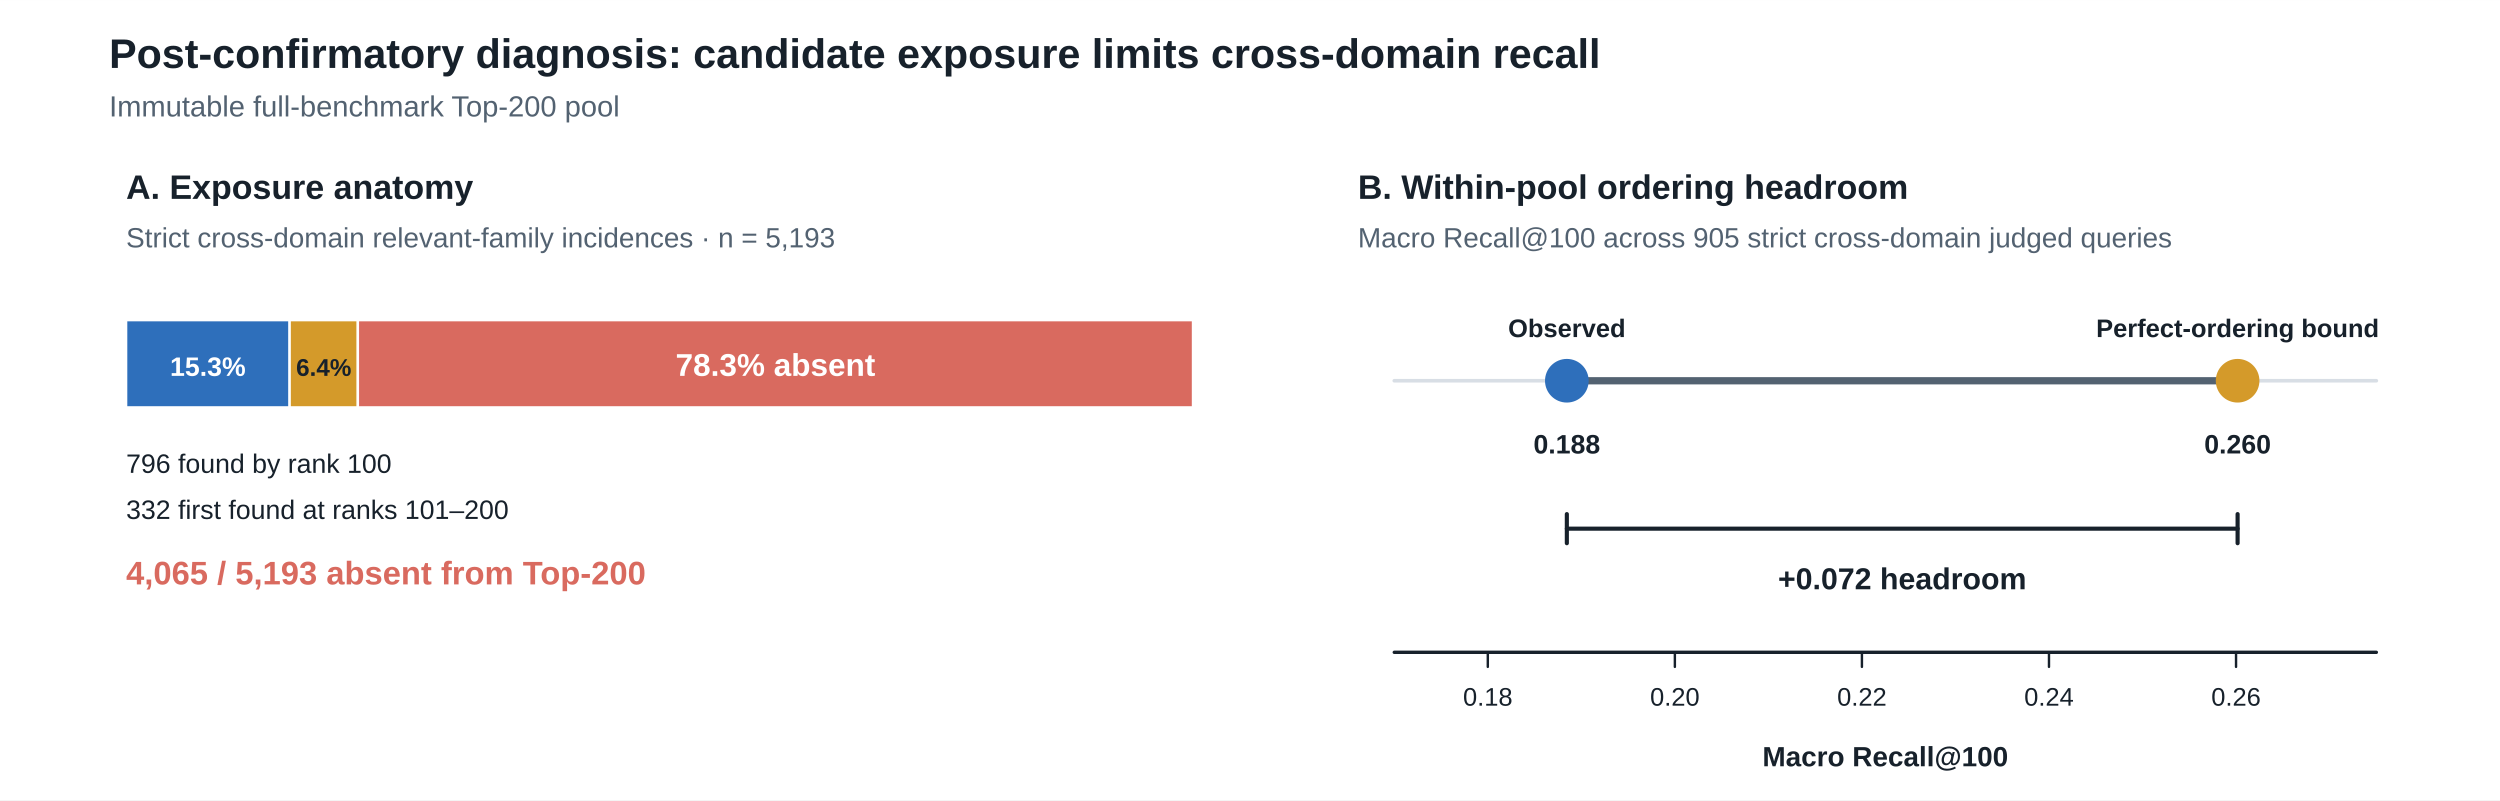
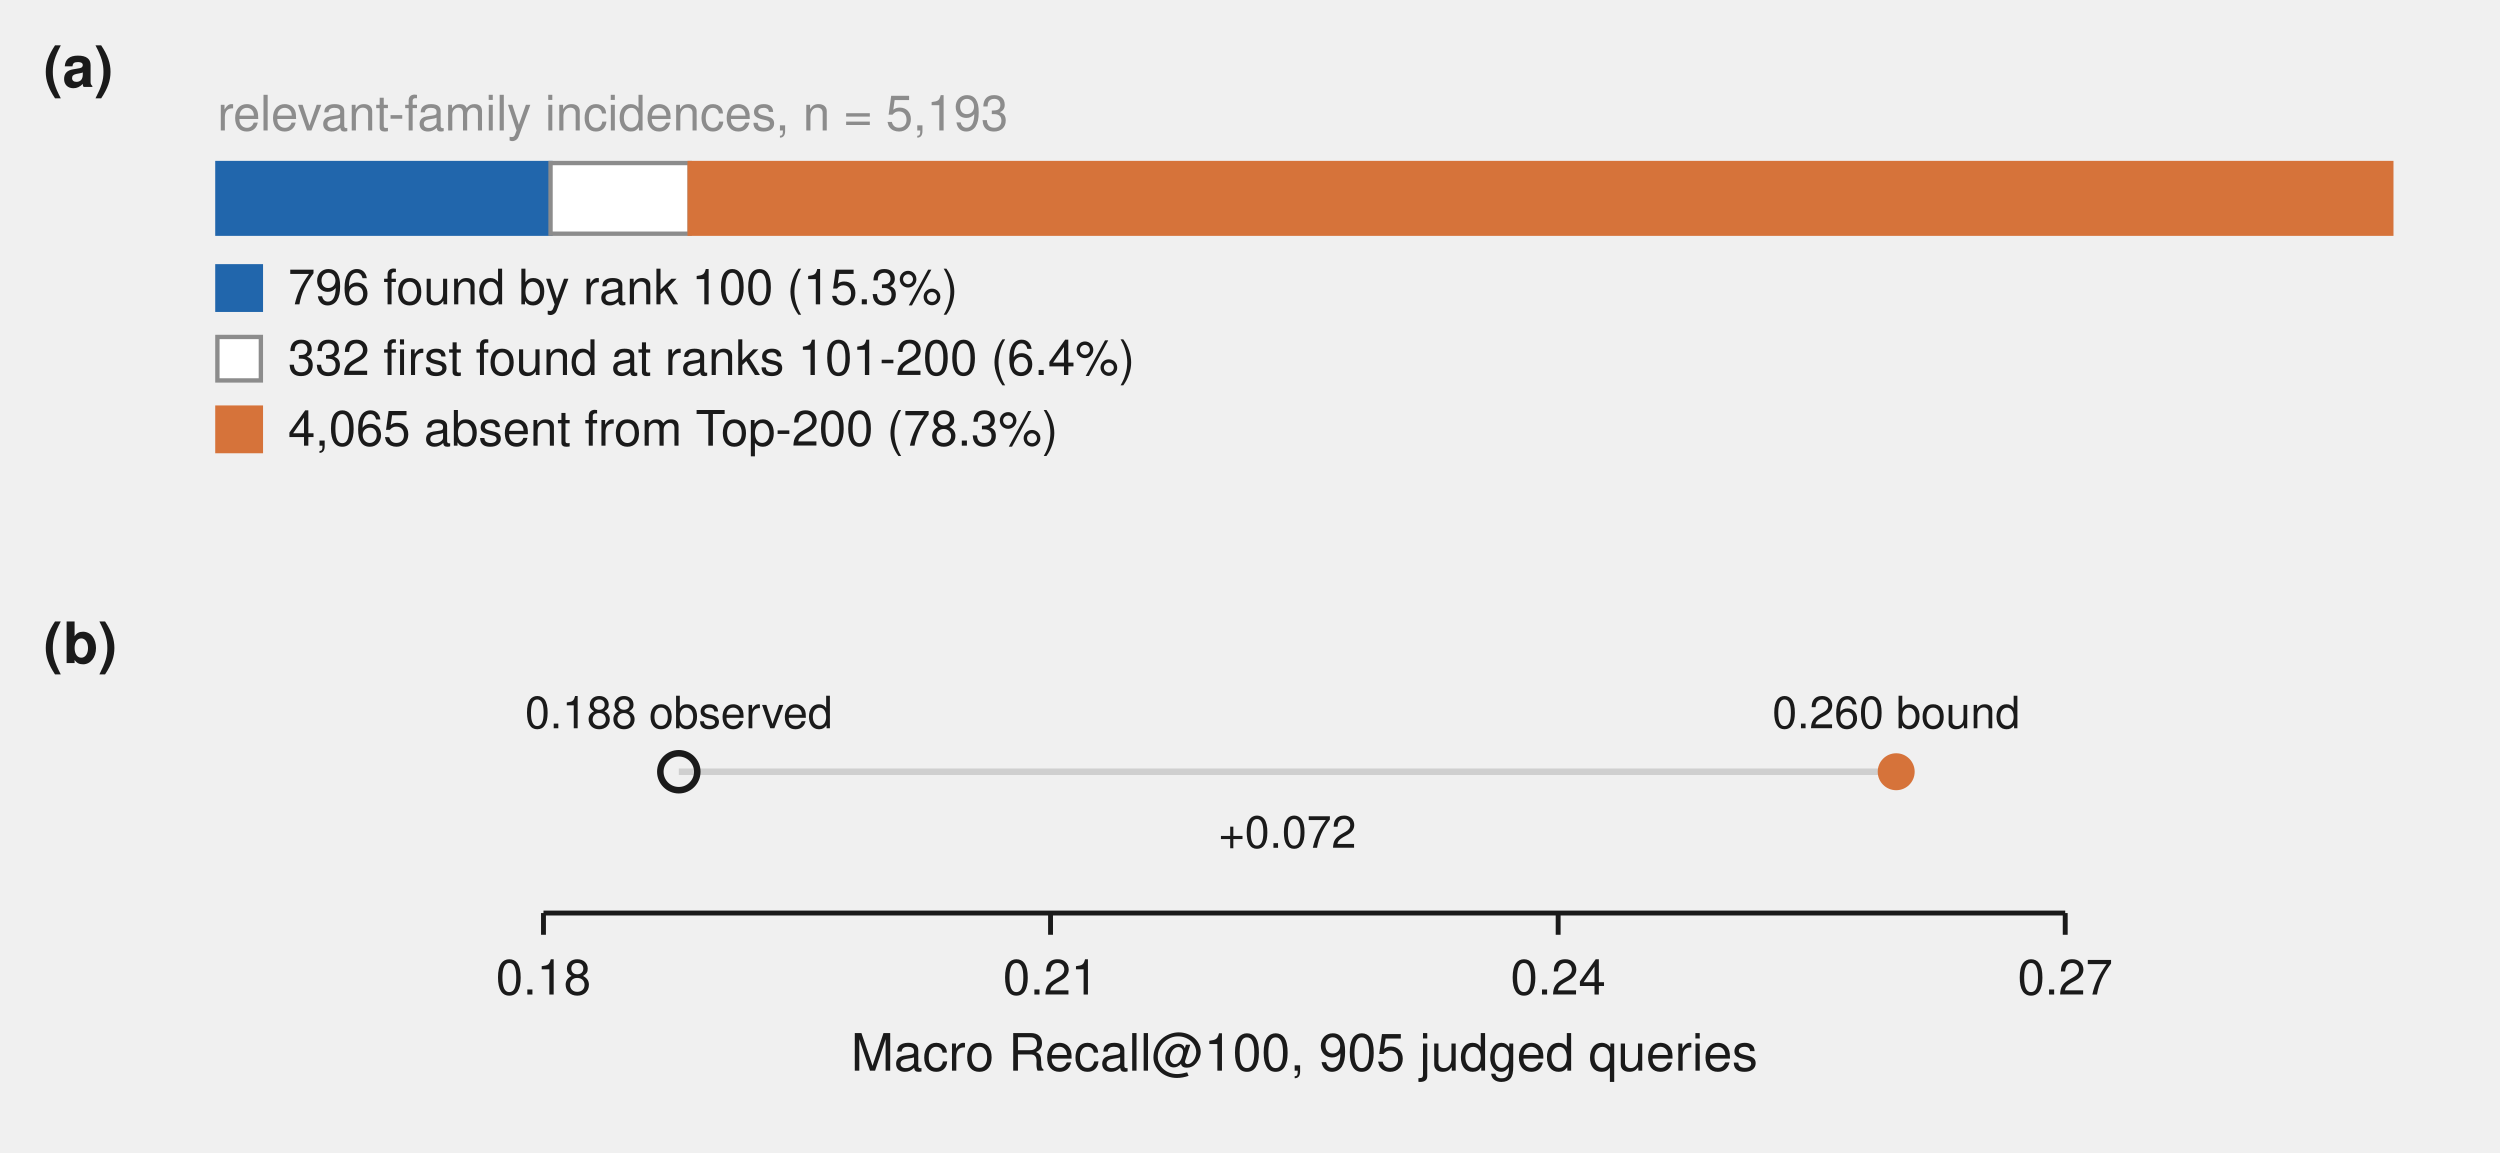
- <svg width="7.16in" height="2.292in" viewBox="0 0 1031 330">
-   <rect width="100%" height="100%" fill="white" />
-   <text x="45" y="28" font-family="Arial, Helvetica, sans-serif" font-size="17" font-weight="700" fill="#17212B" text-anchor="start" letter-spacing="0">Post-confirmatory diagnosis: candidate exposure limits cross-domain recall</text>
-   <text x="45" y="48" font-family="Arial, Helvetica, sans-serif" font-size="12" font-weight="400" fill="#536271" text-anchor="start" letter-spacing="0">Immutable full-benchmark Top-200 pool</text>
-   <text x="52" y="82" font-family="Arial, Helvetica, sans-serif" font-size="14" font-weight="700" fill="#17212B" text-anchor="start" letter-spacing="0">A. Exposure anatomy</text>
-   <text x="52" y="102" font-family="Arial, Helvetica, sans-serif" font-size="11.5" font-weight="400" fill="#536271" text-anchor="start" letter-spacing="0">Strict cross-domain relevant-family incidences · n = 5,193</text>
-   <rect x="52" y="132" width="67.445" height="36" rx="0" fill="#2E6FBB" stroke="#FFFFFF" stroke-width="1" />
-   <rect x="119.445" y="132" width="28.13" height="36" rx="0" fill="#D49A2A" stroke="#FFFFFF" stroke-width="1" />
-   <rect x="147.575" y="132" width="344.425" height="36" rx="0" fill="#D96A5F" stroke="#FFFFFF" stroke-width="1" />
-   <text x="85.722" y="155" font-family="Arial, Helvetica, sans-serif" font-size="11" font-weight="700" fill="#FFFFFF" text-anchor="middle" letter-spacing="0">15.3%</text>
-   <text x="133.51" y="155" font-family="Arial, Helvetica, sans-serif" font-size="10" font-weight="700" fill="#17212B" text-anchor="middle" letter-spacing="0">6.4%</text>
-   <text x="319.787" y="155" font-family="Arial, Helvetica, sans-serif" font-size="13" font-weight="700" fill="#FFFFFF" text-anchor="middle" letter-spacing="0">78.3% absent</text>
-   <text x="52" y="195" font-family="Arial, Helvetica, sans-serif" font-size="11" font-weight="500" fill="#17212B" text-anchor="start" letter-spacing="0">796 found by rank 100</text>
-   <text x="52" y="214" font-family="Arial, Helvetica, sans-serif" font-size="11" font-weight="500" fill="#17212B" text-anchor="start" letter-spacing="0">332 first found at ranks 101–200</text>
-   <text x="52" y="241" font-family="Arial, Helvetica, sans-serif" font-size="13.5" font-weight="700" fill="#D96A5F" text-anchor="start" letter-spacing="0">4,065 / 5,193 absent from Top-200</text>
-   <text x="560" y="82" font-family="Arial, Helvetica, sans-serif" font-size="14" font-weight="700" fill="#17212B" text-anchor="start" letter-spacing="0">B. Within-pool ordering headroom</text>
-   <text x="560" y="102" font-family="Arial, Helvetica, sans-serif" font-size="11.5" font-weight="400" fill="#536271" text-anchor="start" letter-spacing="0">Macro Recall@100 across 905 strict cross-domain judged queries</text>
-   <line x1="575" y1="157" x2="980" y2="157" stroke="#D8DEE5" stroke-width="1.5" stroke-linecap="round" />
-   <line x1="646.164" y1="157" x2="922.787" y2="157" stroke="#536271" stroke-width="3" stroke-linecap="round" />
-   <circle cx="646.164" cy="157" r="8" fill="#2E6FBB" stroke="#2E6FBB" stroke-width="2" />
-   <circle cx="922.787" cy="157" r="8" fill="#D49A2A" stroke="#D49A2A" stroke-width="2" />
-   <text x="646.164" y="139" font-family="Arial, Helvetica, sans-serif" font-size="10.5" font-weight="600" fill="#17212B" text-anchor="middle" letter-spacing="0">Observed</text>
-   <text x="646.164" y="187" font-family="Arial, Helvetica, sans-serif" font-size="11" font-weight="700" fill="#17212B" text-anchor="middle" letter-spacing="0">0.188</text>
-   <text x="922.787" y="139" font-family="Arial, Helvetica, sans-serif" font-size="10.5" font-weight="600" fill="#17212B" text-anchor="middle" letter-spacing="0">Perfect-ordering bound</text>
-   <text x="922.787" y="187" font-family="Arial, Helvetica, sans-serif" font-size="11" font-weight="700" fill="#17212B" text-anchor="middle" letter-spacing="0">0.260</text>
-   <line x1="646.164" y1="218" x2="922.787" y2="218" stroke="#17212B" stroke-width="1.7" stroke-linecap="round" />
-   <line x1="646.164" y1="212" x2="646.164" y2="224" stroke="#17212B" stroke-width="1.7" stroke-linecap="round" />
-   <line x1="922.787" y1="212" x2="922.787" y2="224" stroke="#17212B" stroke-width="1.7" stroke-linecap="round" />
-   <text x="784.476" y="243" font-family="Arial, Helvetica, sans-serif" font-size="12.5" font-weight="700" fill="#17212B" text-anchor="middle" letter-spacing="0">+0.072 headroom</text>
-   <line x1="613.571" y1="269" x2="613.571" y2="275" stroke="#17212B" stroke-width="1" stroke-linecap="round" />
-   <text x="613.571" y="291" font-family="Arial, Helvetica, sans-serif" font-size="10.5" font-weight="400" fill="#17212B" text-anchor="middle" letter-spacing="0">0.18</text>
-   <line x1="690.714" y1="269" x2="690.714" y2="275" stroke="#17212B" stroke-width="1" stroke-linecap="round" />
-   <text x="690.714" y="291" font-family="Arial, Helvetica, sans-serif" font-size="10.5" font-weight="400" fill="#17212B" text-anchor="middle" letter-spacing="0">0.20</text>
-   <line x1="767.857" y1="269" x2="767.857" y2="275" stroke="#17212B" stroke-width="1" stroke-linecap="round" />
-   <text x="767.857" y="291" font-family="Arial, Helvetica, sans-serif" font-size="10.5" font-weight="400" fill="#17212B" text-anchor="middle" letter-spacing="0">0.22</text>
-   <line x1="845" y1="269" x2="845" y2="275" stroke="#17212B" stroke-width="1" stroke-linecap="round" />
-   <text x="845" y="291" font-family="Arial, Helvetica, sans-serif" font-size="10.5" font-weight="400" fill="#17212B" text-anchor="middle" letter-spacing="0">0.24</text>
-   <line x1="922.143" y1="269" x2="922.143" y2="275" stroke="#17212B" stroke-width="1" stroke-linecap="round" />
-   <text x="922.143" y="291" font-family="Arial, Helvetica, sans-serif" font-size="10.5" font-weight="400" fill="#17212B" text-anchor="middle" letter-spacing="0">0.26</text>
-   <line x1="575" y1="269" x2="980" y2="269" stroke="#17212B" stroke-width="1.4" stroke-linecap="round" />
-   <text x="777.5" y="316" font-family="Arial, Helvetica, sans-serif" font-size="11.5" font-weight="600" fill="#17212B" text-anchor="middle" letter-spacing="0">Macro Recall@100</text>
+ <svg xmlns="http://www.w3.org/2000/svg" viewBox="0 0 460 212" font-family="Helvetica, Arial, sans-serif">
+   <text x="8.0" y="16.0" font-size="10.5" text-anchor="start" fill="#1A1A1A" font-weight="bold">(a)</text>
+   <rect x="40.0" y="30" width="61.3" height="13" fill="#2166AC" stroke="#2166AC" stroke-width="0.8" />
+   <rect x="101.3" y="30" width="25.6" height="13" fill="#FFFFFF" stroke="#8C8C8C" stroke-width="0.8" />
+   <rect x="126.9" y="30" width="313.1" height="13" fill="#D6733A" stroke="#D6733A" stroke-width="0.8" />
+   <text x="40.0" y="24.0" font-size="9.0" text-anchor="start" fill="#8C8C8C">relevant-family incidences, n = 5,193</text>
+   <rect x="40" y="49" width="8" height="8" fill="#2166AC" stroke="#2166AC" stroke-width="0.8" />
+   <text x="53.0" y="56.0" font-size="9.0" text-anchor="start" fill="#1A1A1A">796 found by rank 100  (15.3%)</text>
+   <rect x="40" y="62" width="8" height="8" fill="#FFFFFF" stroke="#8C8C8C" stroke-width="0.8" />
+   <text x="53.0" y="69.0" font-size="9.0" text-anchor="start" fill="#1A1A1A">332 first found at ranks 101-200  (6.4%)</text>
+   <rect x="40" y="75" width="8" height="8" fill="#D6733A" stroke="#D6733A" stroke-width="0.8" />
+   <text x="53.0" y="82.0" font-size="9.0" text-anchor="start" fill="#1A1A1A">4,065 absent from Top-200  (78.3%)</text>
+   <text x="8.0" y="122.0" font-size="10.5" text-anchor="start" fill="#1A1A1A" font-weight="bold">(b)</text>
+   <line x1="124.9" y1="142.0" x2="348.9" y2="142.0" stroke="#CFCFCF" stroke-width="1.2" />
+   <circle cx="124.9" cy="142" r="3.4" fill="none" stroke="#1A1A1A" stroke-width="1.2" />
+   <circle cx="348.9" cy="142" r="3.4" fill="#D6733A" />
+   <text x="124.9" y="134.0" font-size="8.2" text-anchor="middle" fill="#1A1A1A">0.188 observed</text>
+   <text x="348.9" y="134.0" font-size="8.2" text-anchor="middle" fill="#1A1A1A">0.260 bound</text>
+   <text x="236.9" y="156.0" font-size="8.2" text-anchor="middle" fill="#1A1A1A">+0.072</text>
+   <line x1="100.0" y1="168.0" x2="380.0" y2="168.0" stroke="#1A1A1A" stroke-width="0.9" />
+   <line x1="100.0" y1="168.0" x2="100.0" y2="172.0" stroke="#1A1A1A" stroke-width="0.9" />
+   <text x="100.0" y="183.0" font-size="9.0" text-anchor="middle" fill="#1A1A1A">0.18</text>
+   <line x1="193.3" y1="168.0" x2="193.3" y2="172.0" stroke="#1A1A1A" stroke-width="0.9" />
+   <text x="193.3" y="183.0" font-size="9.0" text-anchor="middle" fill="#1A1A1A">0.21</text>
+   <line x1="286.7" y1="168.0" x2="286.7" y2="172.0" stroke="#1A1A1A" stroke-width="0.9" />
+   <text x="286.7" y="183.0" font-size="9.0" text-anchor="middle" fill="#1A1A1A">0.24</text>
+   <line x1="380.0" y1="168.0" x2="380.0" y2="172.0" stroke="#1A1A1A" stroke-width="0.9" />
+   <text x="380.0" y="183.0" font-size="9.0" text-anchor="middle" fill="#1A1A1A">0.27</text>
+   <text x="240.0" y="197.0" font-size="9.5" text-anchor="middle" fill="#1A1A1A">Macro Recall@100, 905 judged queries</text>
</svg>
